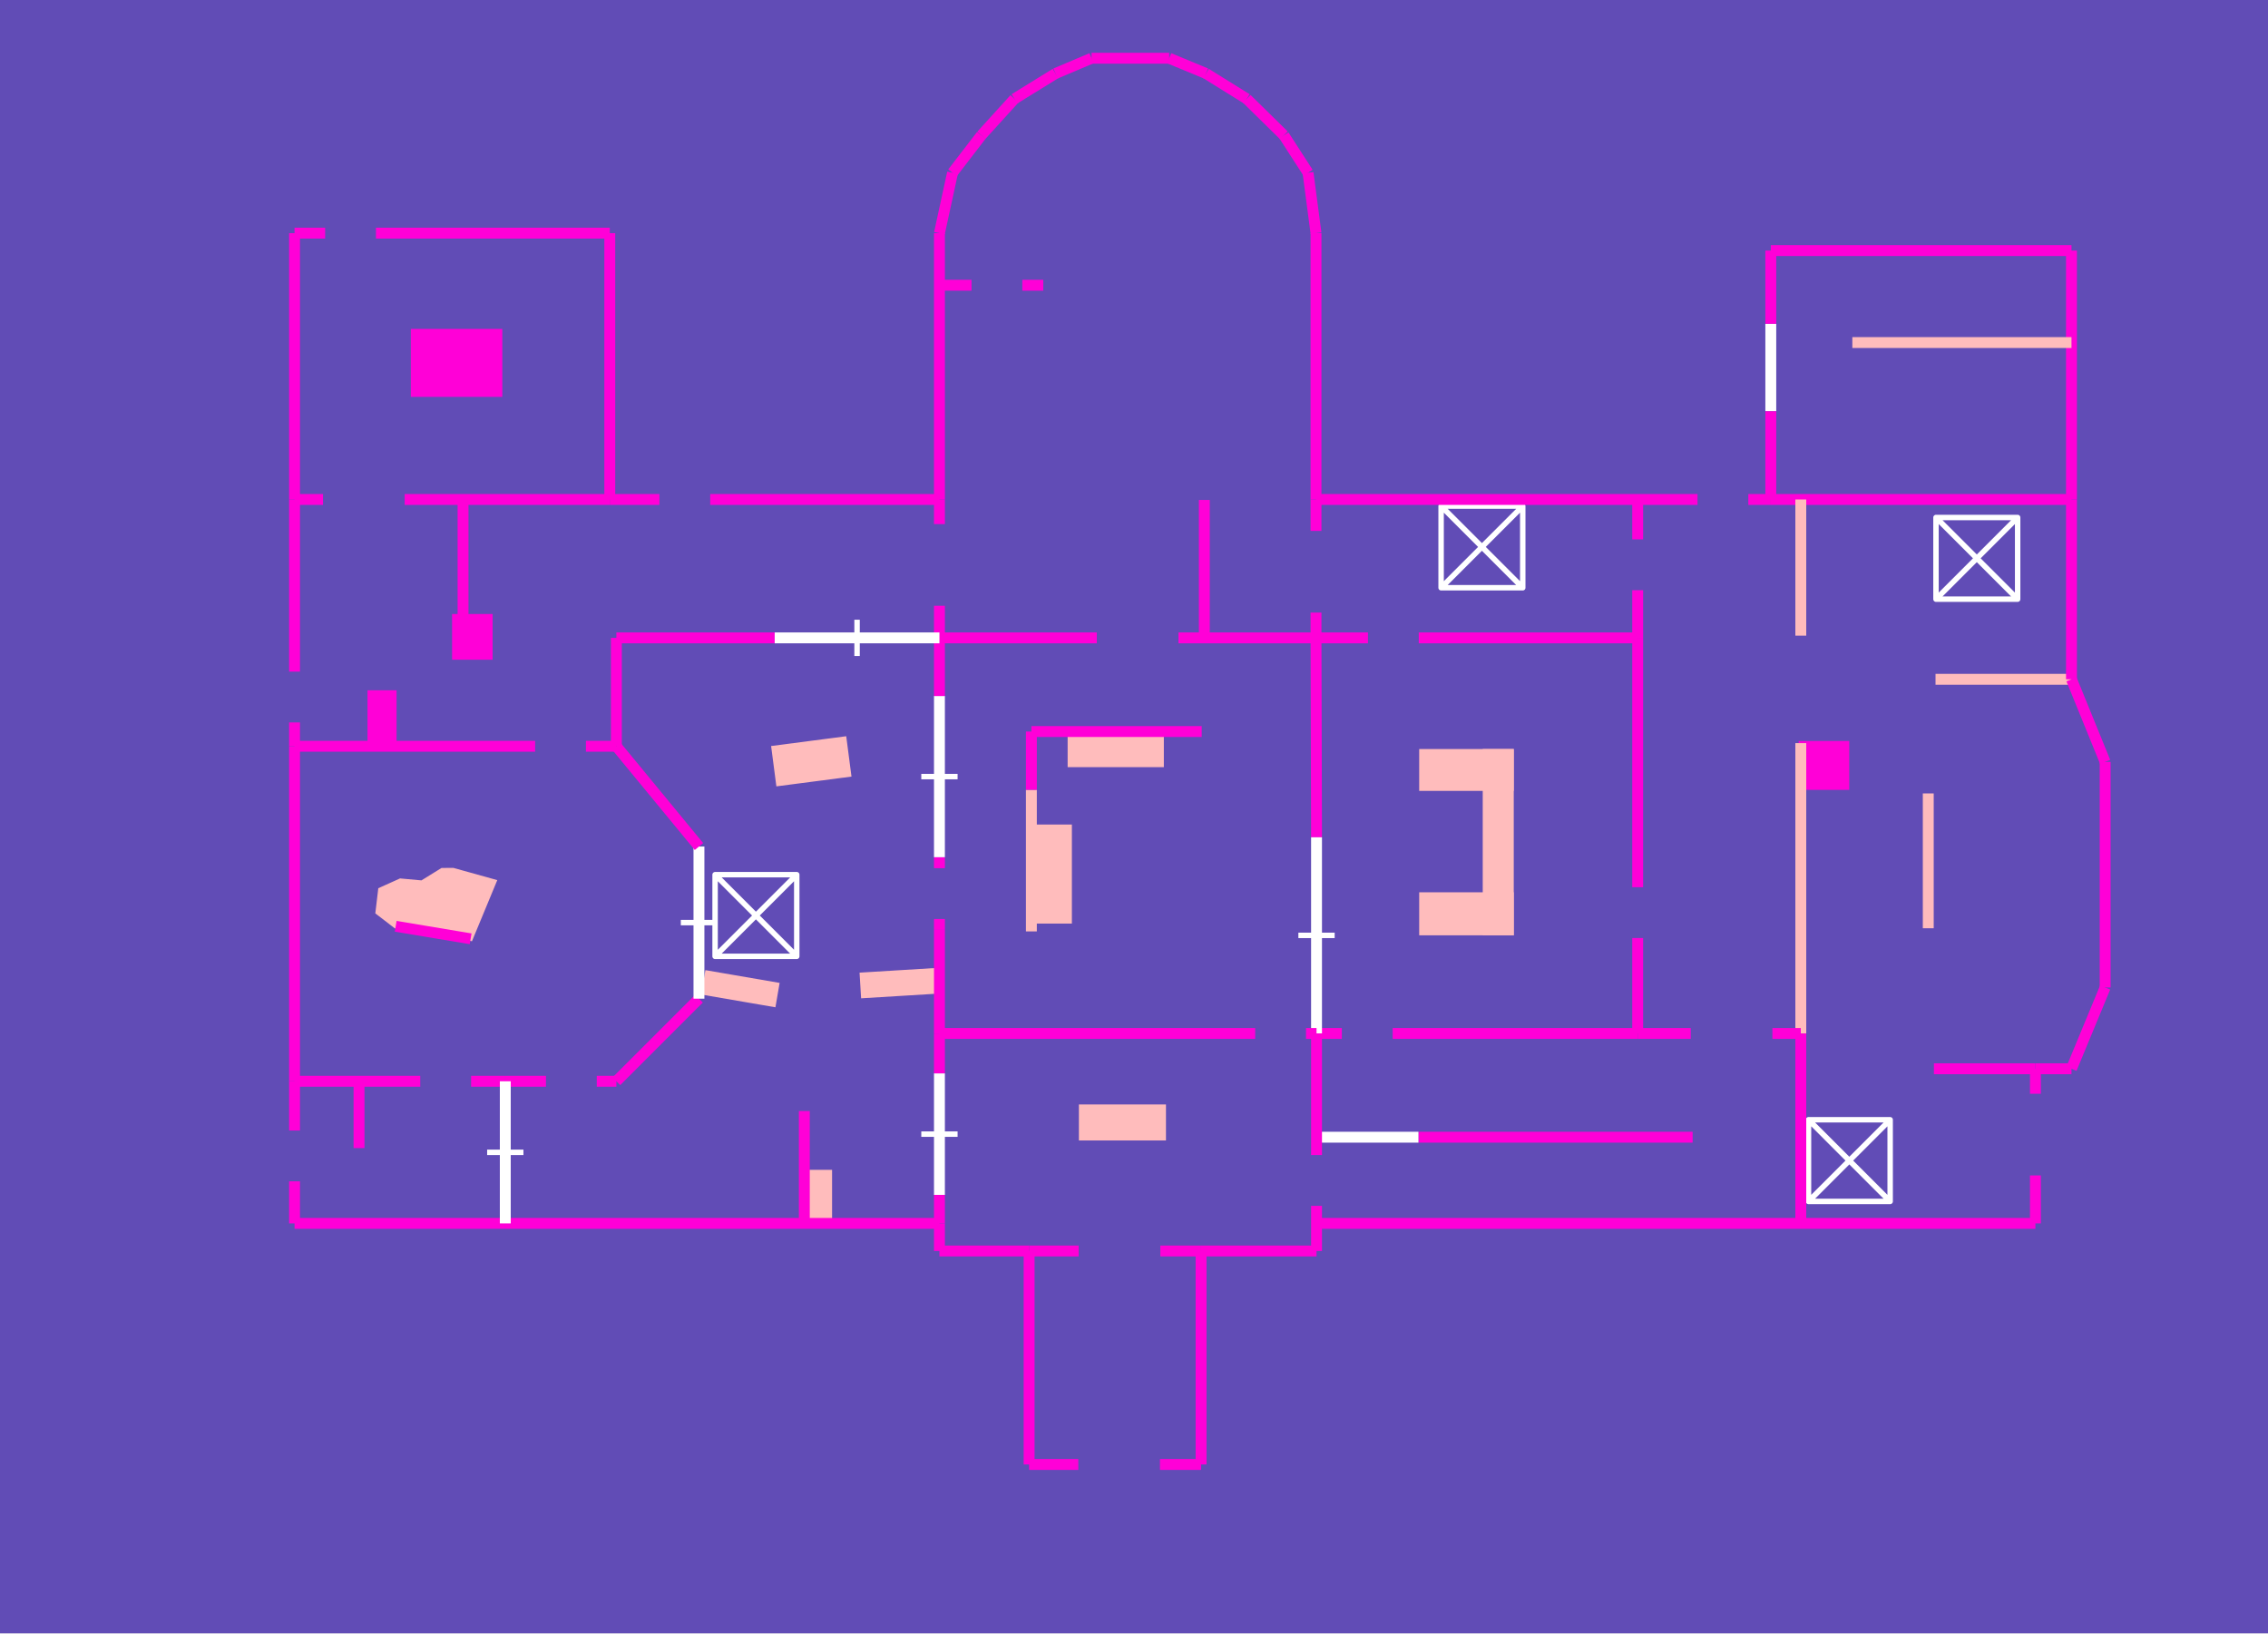
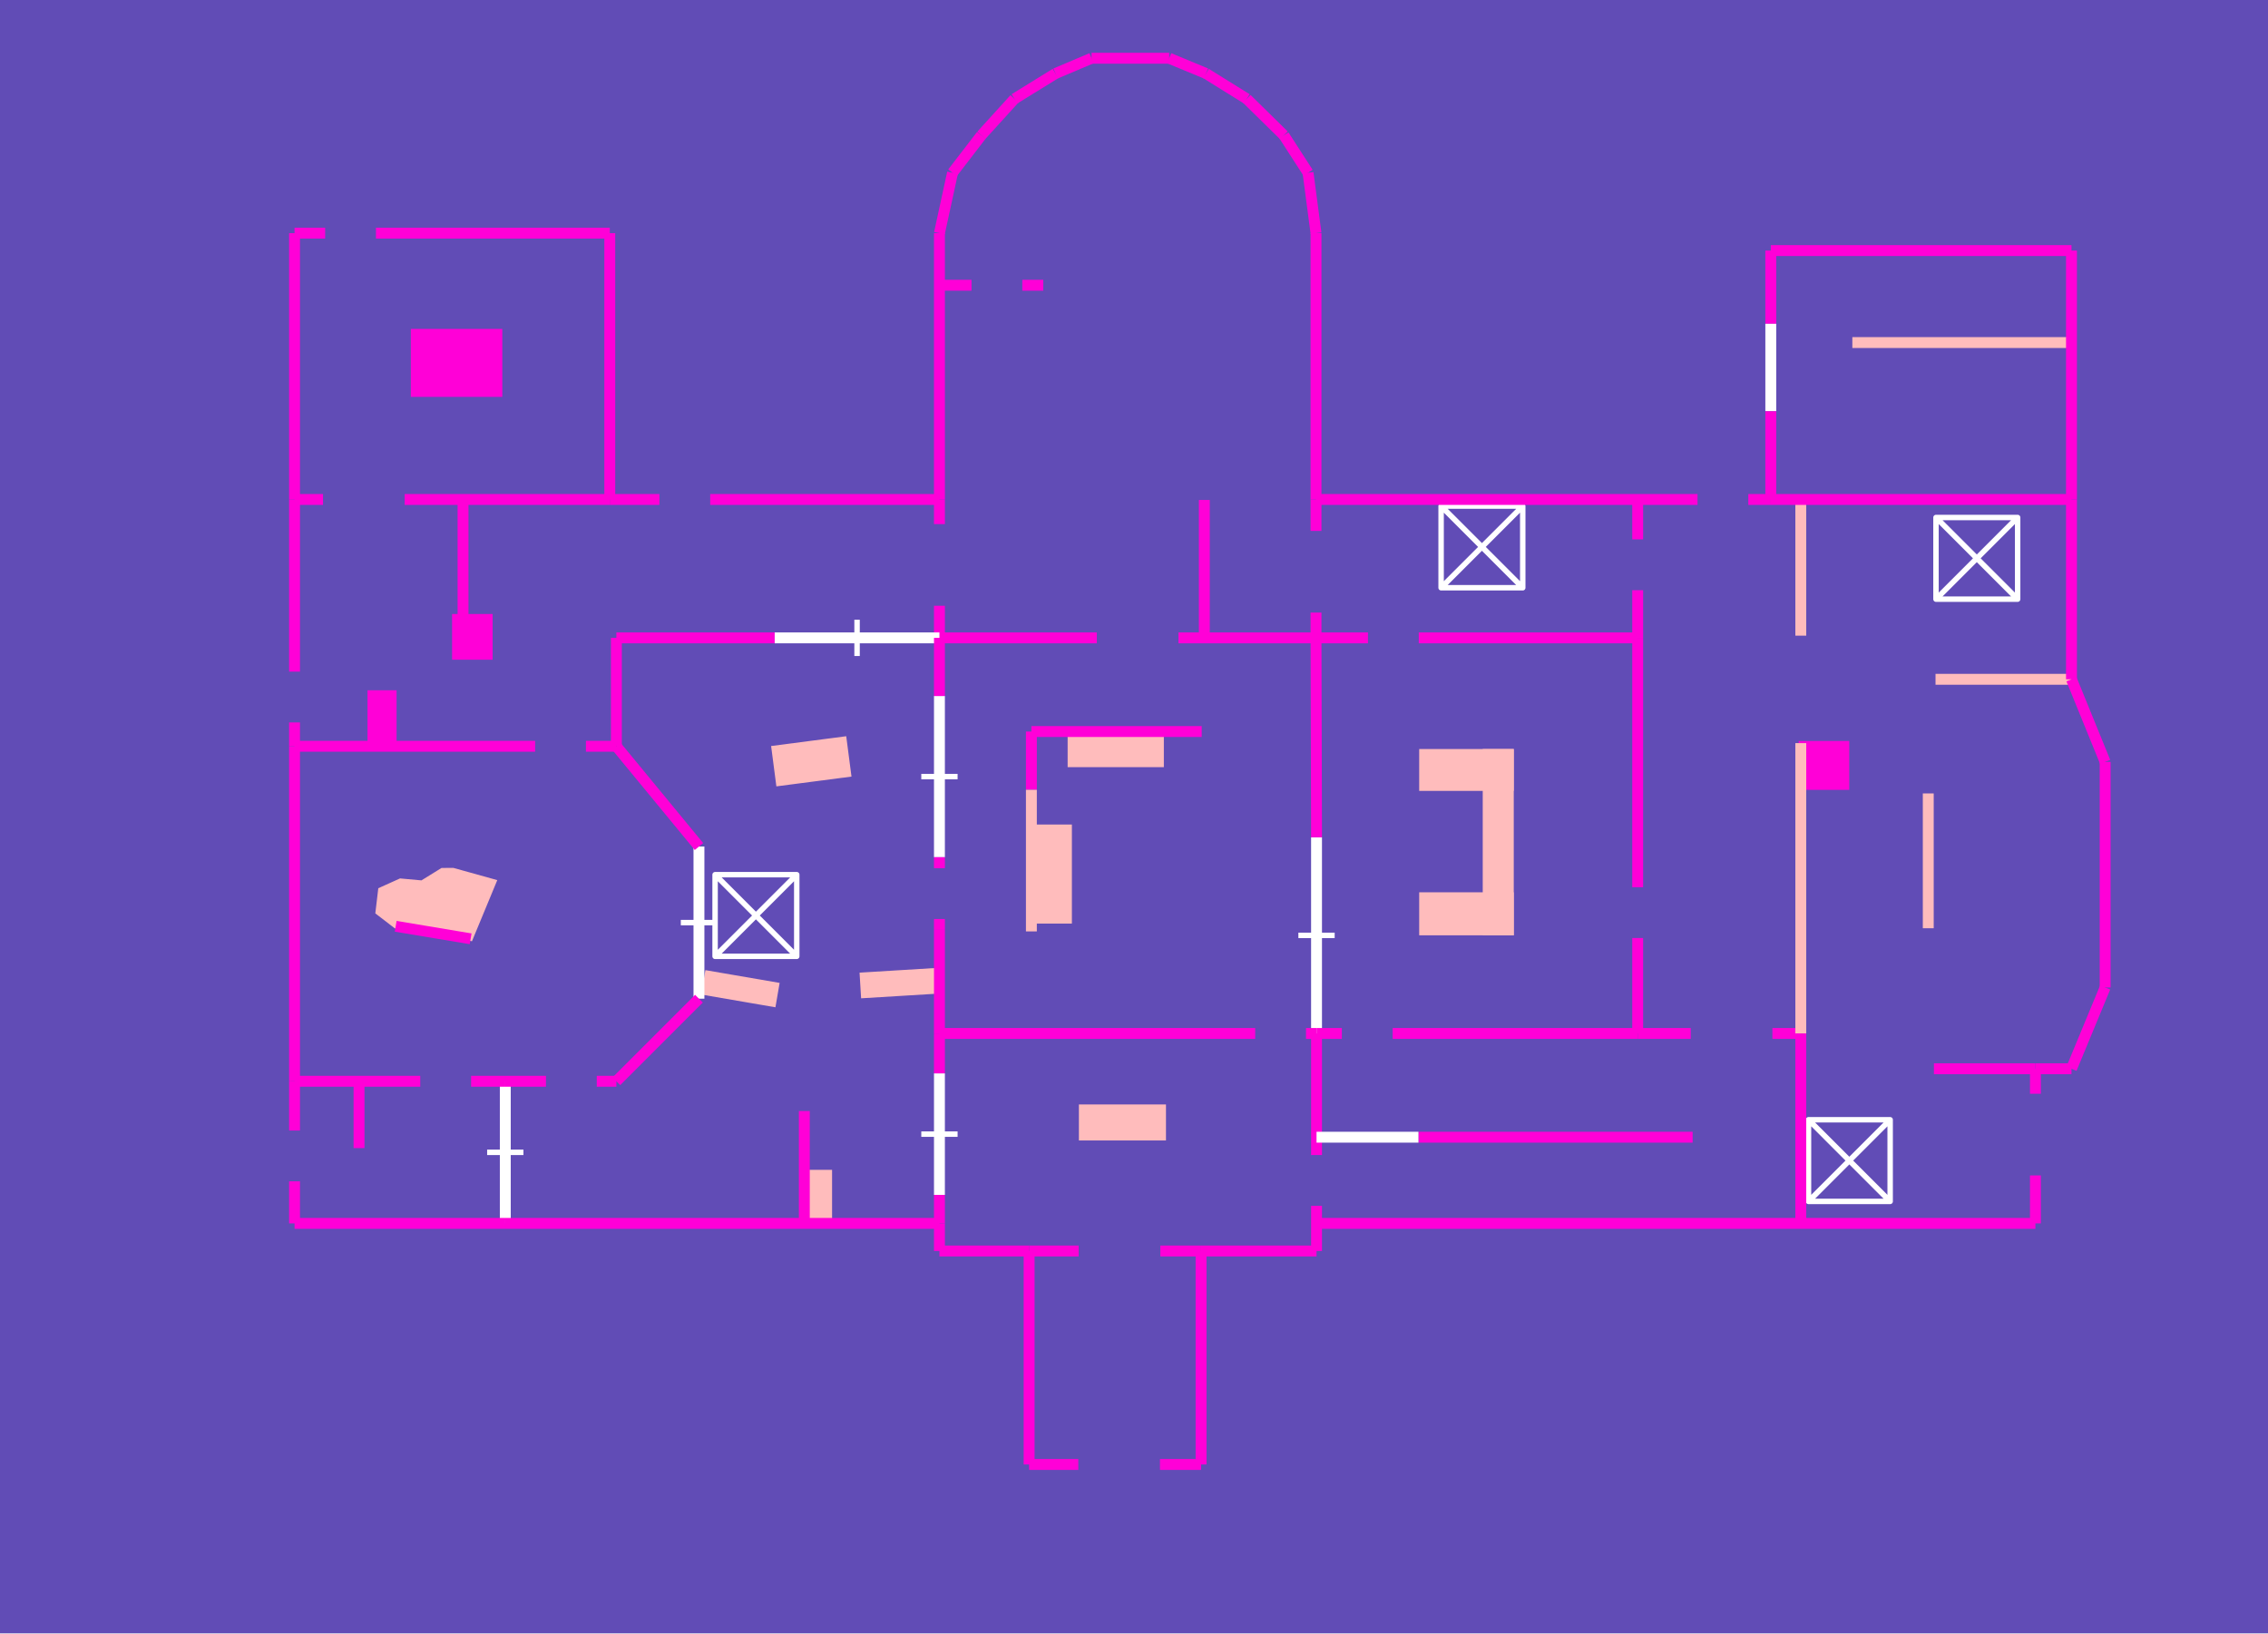
<svg xmlns="http://www.w3.org/2000/svg" viewBox="-33 -28 393 283">
  <rect fill="#614CB6" height="283" width="393" x="-33" y="-28" />
  <path d="M152.361,-115.237 L145.718,-115.237 L145.718,-131.651 L152.361,-131.651 z" fill="#FFBCBC" stroke="#FFBCBC" stroke-width="0.75" transform="scale(1, -1)" />
+   <path d="M154.328,-169.229 L168.664,-169.229 L168.664,-163.741 L154.328,-163.741 z" fill="#FFBCBC" stroke="#FFBCBC" stroke-width="0.75" transform="scale(1, -1)" />
+   <path d="M31.059,-91.976 L35.342,-91.976 L35.342,-101.302 L31.059,-101.302 z" fill="#FF00D7" stroke="#FF00D7" stroke-width="0.75" transform="scale(1, -1)" />
+   <path d="M110.807,-183.974 L106.374,-183.974 L106.374,-175.068 L110.807,-175.068 z" fill="#FFBCBC" stroke="#FFBCBC" stroke-width="0.75" transform="scale(1, -1)" />
+   <path d="M45.712,-78.762 L51.985,-78.762 L51.985,-85.931 L45.712,-85.931 z" fill="#FF00D7" stroke="#FF00D7" stroke-width="0.75" transform="scale(1, -1)" />
+   <path d="M213.293,-126.98 L228.929,-126.98 L228.929,-133.683 L213.293,-133.683 z" fill="#FFBCBC" stroke="#FFBCBC" stroke-width="0.75" transform="scale(1, -1)" />
+   <path d="M53.663,-29.366 L38.562,-29.366 L38.562,-40.39 L53.663,-40.39 z" fill="#FF00D7" stroke="#FF00D7" stroke-width="0.75" transform="scale(1, -1)" />
+   <path d="M128.748,-140.121 L128.974,-143.82 L116.566,-144.576 L116.341,-140.878 z" fill="#FFBCBC" stroke="#FFBCBC" stroke-width="0.75" transform="scale(1, -1)" />
+   <path d="M287.065,-100.759 L279.044,-100.759 L279.044,-108.482 L287.065,-108.482 z" fill="#FF00D7" stroke="#FF00D7" stroke-width="0.75" transform="scale(1, -1)" />
+   <path d="M224.305,-102.158 L228.929,-102.158 L228.929,-133.683 L224.305,-133.683 z" fill="#FFBCBC" stroke="#FFBCBC" stroke-width="0.75" transform="scale(1, -1)" />
+   <path d="M113.311,-99.983 L114.127,-106.231 L101.855,-107.832 L101.04,-101.584 z" fill="#FFBCBC" stroke="#FFBCBC" stroke-width="0.75" transform="scale(1, -1)" />
  <path d="M168.296,-98.751 L152.375,-98.751 L152.375,-104.546 L168.296,-104.546 z" fill="#FFBCBC" stroke="#FFBCBC" stroke-width="0.75" transform="scale(1, -1)" />
+   <path d="M213.293,-108.66 L228.929,-108.66 L228.929,-102.158 L213.293,-102.158 z" fill="#FFBCBC" stroke="#FFBCBC" stroke-width="0.75" transform="scale(1, -1)" />
  <path d="M89.54,-140.525 L101.66,-142.61 L101.061,-146.095 L88.941,-144.01 z" fill="#FFBCBC" stroke="#FFBCBC" stroke-width="0.75" transform="scale(1, -1)" />
-   <path d="M45.712,-78.762 L51.985,-78.762 L51.985,-85.931 L45.712,-85.931 z" fill="#FF00D7" stroke="#FF00D7" stroke-width="0.75" transform="scale(1, -1)" />
-   <path d="M287.065,-100.759 L279.044,-100.759 L279.044,-108.482 L287.065,-108.482 z" fill="#FF00D7" stroke="#FF00D7" stroke-width="0.75" transform="scale(1, -1)" />
-   <path d="M213.293,-126.98 L228.929,-126.98 L228.929,-133.683 L213.293,-133.683 z" fill="#FFBCBC" stroke="#FFBCBC" stroke-width="0.75" transform="scale(1, -1)" />
-   <path d="M113.311,-99.983 L114.127,-106.231 L101.855,-107.832 L101.04,-101.584 z" fill="#FFBCBC" stroke="#FFBCBC" stroke-width="0.75" transform="scale(1, -1)" />
-   <path d="M154.328,-169.229 L168.664,-169.229 L168.664,-163.741 L154.328,-163.741 z" fill="#FFBCBC" stroke="#FFBCBC" stroke-width="0.75" transform="scale(1, -1)" />
-   <path d="M128.748,-140.121 L128.974,-143.82 L116.566,-144.576 L116.341,-140.878 z" fill="#FFBCBC" stroke="#FFBCBC" stroke-width="0.75" transform="scale(1, -1)" />
-   <path d="M224.305,-102.158 L228.929,-102.158 L228.929,-133.683 L224.305,-133.683 z" fill="#FFBCBC" stroke="#FFBCBC" stroke-width="0.75" transform="scale(1, -1)" />
-   <path d="M213.293,-108.66 L228.929,-108.66 L228.929,-102.158 L213.293,-102.158 z" fill="#FFBCBC" stroke="#FFBCBC" stroke-width="0.75" transform="scale(1, -1)" />
-   <path d="M110.807,-183.974 L106.374,-183.974 L106.374,-175.068 L110.807,-175.068 z" fill="#FFBCBC" stroke="#FFBCBC" stroke-width="0.75" transform="scale(1, -1)" />
-   <path d="M31.059,-91.976 L35.342,-91.976 L35.342,-101.302 L31.059,-101.302 z" fill="#FF00D7" stroke="#FF00D7" stroke-width="0.75" transform="scale(1, -1)" />
-   <path d="M53.663,-29.366 L38.562,-29.366 L38.562,-40.39 L53.663,-40.39 z" fill="#FF00D7" stroke="#FF00D7" stroke-width="0.75" transform="scale(1, -1)" />
  <path d="M45.506,-122.75 L52.661,-124.743 L48.552,-134.663 L35.565,-132.493 L32.432,-130.091 L32.898,-126.154 L36.382,-124.584 L40.12,-124.924 L43.615,-122.762 L45.506,-122.75 z" fill="#FFBCBC" stroke="#FFBCBC" stroke-width="0.75" transform="scale(1, -1)" />
+   <path d="M302.469,-75.814 L316.618,-61.664 L302.469,-61.664 L316.618,-75.814 L302.469,-75.814 L302.469,-61.664 L316.618,-61.664 L316.618,-75.814 z" fill="none" stroke="#FFFFFF" stroke-linejoin="round" stroke-width="0.943" transform="scale(1, -1)" />
+   <path d="M90.911,-137.702 L105.061,-123.553 L90.911,-123.553 L105.061,-137.702 L90.911,-137.702 L90.911,-123.553 L105.061,-123.553 L105.061,-137.702 z" fill="none" stroke="#FFFFFF" stroke-linejoin="round" stroke-width="0.943" transform="scale(1, -1)" />
  <path d="M216.715,-73.838 L230.864,-59.689 L216.715,-59.689 L230.864,-73.838 L216.715,-73.838 L216.715,-59.689 L230.864,-59.689 L230.864,-73.838 z" fill="none" stroke="#FFFFFF" stroke-linejoin="round" stroke-width="0.943" transform="scale(1, -1)" />
-   <path d="M90.911,-137.702 L105.061,-123.553 L90.911,-123.553 L105.061,-137.702 L90.911,-137.702 L90.911,-123.553 L105.061,-123.553 L105.061,-137.702 z" fill="none" stroke="#FFFFFF" stroke-linejoin="round" stroke-width="0.943" transform="scale(1, -1)" />
  <path d="M280.378,-180.165 L294.527,-166.015 L280.378,-166.015 L294.527,-180.165 L280.378,-180.165 L280.378,-166.015 L294.527,-166.015 L294.527,-180.165 z" fill="none" stroke="#FFFFFF" stroke-linejoin="round" stroke-width="0.943" transform="scale(1, -1)" />
-   <path d="M302.469,-75.814 L316.618,-61.664 L302.469,-61.664 L316.618,-75.814 L302.469,-75.814 L302.469,-61.664 L316.618,-61.664 L316.618,-75.814 z" fill="none" stroke="#FFFFFF" stroke-linejoin="round" stroke-width="0.943" transform="scale(1, -1)" />
+   <path d="M54.557,-159.347 L54.557,-183.974 z" fill="none" stroke="#FFFFFF" stroke-width="1.887" transform="scale(1, -1)" />
+   <path d="M51.412,-171.661 L57.701,-171.661 z" fill="none" stroke="#FFFFFF" stroke-width="0.943" transform="scale(1, -1)" />
+   <path d="M145.718,-108.844 L145.718,-98.751 z" fill="none" stroke="#FF00D7" stroke-width="1.887" transform="scale(1, -1)" />
+   <path d="M175.687,-58.624 L175.687,-82.521 z" fill="none" stroke="#FF00D7" stroke-width="1.887" transform="scale(1, -1)" />
+   <path d="M88.116,-118.675 L88.116,-145.037 z" fill="none" stroke="#FFFFFF" stroke-width="1.887" transform="scale(1, -1)" />
+   <path d="M84.971,-131.856 L91.26,-131.856 z" fill="none" stroke="#FFFFFF" stroke-width="0.943" transform="scale(1, -1)" />
+   <path d="M195.129,-151.065 L195.129,-172.13 z" fill="none" stroke="#FF00D7" stroke-width="1.887" transform="scale(1, -1)" />
+   <path d="M195.129,-180.934 L195.129,-188.755 z" fill="none" stroke="#FF00D7" stroke-width="1.887" transform="scale(1, -1)" />
+   <path d="M145.325,-188.755 L145.325,-225.742 z" fill="none" stroke="#FF00D7" stroke-width="1.887" transform="scale(1, -1)" />
+   <path d="M319.698,-157.18 L319.698,-161.513 z" fill="none" stroke="#FF00D7" stroke-width="1.887" transform="scale(1, -1)" />
+   <path d="M319.698,-175.663 L319.698,-183.974 z" fill="none" stroke="#FF00D7" stroke-width="1.887" transform="scale(1, -1)" />
+   <path d="M129.786,-12.396 L132.06,-1.931 z" fill="none" stroke="#FF00D7" stroke-width="1.887" transform="scale(1, -1)" />
+   <path d="M195.129,-151.065 L195.129,-117.074 z" fill="none" stroke="#FFFFFF" stroke-width="1.887" transform="scale(1, -1)" />
+   <path d="M198.273,-134.069 L191.984,-134.069 z" fill="none" stroke="#FFFFFF" stroke-width="0.943" transform="scale(1, -1)" />
+   <path d="M250.779,-82.521 L250.779,-125.723 z" fill="none" stroke="#FF00D7" stroke-width="1.887" transform="scale(1, -1)" />
+   <path d="M250.779,-134.527 L250.779,-151.065 z" fill="none" stroke="#FF00D7" stroke-width="1.887" transform="scale(1, -1)" />
+   <path d="M47.237,-78.762 L47.237,-58.541 z" fill="none" stroke="#FF00D7" stroke-width="1.887" transform="scale(1, -1)" />
+   <path d="M212.789,-169.039 L260.299,-169.039 z" fill="none" stroke="#FF00D7" stroke-width="1.887" transform="scale(1, -1)" />
+   <path d="M142.79,10.873 L149.903,15.265 z" fill="none" stroke="#FF00D7" stroke-width="1.887" transform="scale(1, -1)" />
+   <path d="M212.789,-169.039 L195.129,-169.039 z" fill="none" stroke="#FFFFFF" stroke-width="1.887" transform="scale(1, -1)" />
+   <path d="M273.844,-28.099 L273.844,-15.417 z" fill="none" stroke="#FF00D7" stroke-width="1.887" transform="scale(1, -1)" />
+   <path d="M193.658,-1.931 L189.469,4.554 z" fill="none" stroke="#FF00D7" stroke-width="1.887" transform="scale(1, -1)" />
+   <path d="M145.325,-225.742 L153.849,-225.742 z" fill="none" stroke="#FF00D7" stroke-width="1.887" transform="scale(1, -1)" />
+   <path d="M167.999,-225.742 L175.122,-225.742 z" fill="none" stroke="#FF00D7" stroke-width="1.887" transform="scale(1, -1)" />
+   <path d="M129.786,-179.035 L129.786,-157.979 z" fill="none" stroke="#FFFFFF" stroke-width="1.887" transform="scale(1, -1)" />
+   <path d="M132.931,-168.507 L126.642,-168.507 z" fill="none" stroke="#FFFFFF" stroke-width="0.943" transform="scale(1, -1)" />
+   <path d="M325.947,-31.354 L287.974,-31.354 z" fill="none" stroke="#FFBCBC" stroke-width="1.887" transform="scale(1, -1)" />
+   <path d="M195.129,-151.065 L199.515,-151.065 z" fill="none" stroke="#FF00D7" stroke-width="1.887" transform="scale(1, -1)" />
+   <path d="M208.319,-151.065 L250.779,-151.065 z" fill="none" stroke="#FF00D7" stroke-width="1.887" transform="scale(1, -1)" />
+   <path d="M169.598,17.907 L175.976,15.265 z" fill="none" stroke="#FF00D7" stroke-width="1.887" transform="scale(1, -1)" />
+   <path d="M54.557,-159.347 L61.604,-159.347 z" fill="none" stroke="#FF00D7" stroke-width="1.887" transform="scale(1, -1)" />
+   <path d="M70.408,-159.347 L73.806,-159.347 z" fill="none" stroke="#FF00D7" stroke-width="1.887" transform="scale(1, -1)" />
+   <path d="M175.976,15.265 L183.035,10.873 z" fill="none" stroke="#FF00D7" stroke-width="1.887" transform="scale(1, -1)" />
+   <path d="M73.806,-82.521 L101.239,-82.521 z" fill="none" stroke="#FF00D7" stroke-width="1.887" transform="scale(1, -1)" />
+   <path d="M129.786,-151.065 L129.786,-157.979 z" fill="none" stroke="#FF00D7" stroke-width="1.887" transform="scale(1, -1)" />
+   <path d="M129.786,-58.541 L129.786,-62.81 z" fill="none" stroke="#FF00D7" stroke-width="1.887" transform="scale(1, -1)" />
+   <path d="M129.786,-76.959 L129.786,-82.521 z" fill="none" stroke="#FF00D7" stroke-width="1.887" transform="scale(1, -1)" />
+   <path d="M72.664,-58.541 L37.121,-58.541 z" fill="none" stroke="#FF00D7" stroke-width="1.887" transform="scale(1, -1)" />
+   <path d="M22.972,-58.541 L18.039,-58.541 z" fill="none" stroke="#FF00D7" stroke-width="1.887" transform="scale(1, -1)" />
+   <path d="M250.779,-82.521 L212.843,-82.521 z" fill="none" stroke="#FF00D7" stroke-width="1.887" transform="scale(1, -1)" />
+   <path d="M204.039,-82.521 L195.037,-82.521 z" fill="none" stroke="#FF00D7" stroke-width="1.887" transform="scale(1, -1)" />
+   <path d="M129.786,-82.521 L157.057,-82.521 z" fill="none" stroke="#FF00D7" stroke-width="1.887" transform="scale(1, -1)" />
+   <path d="M171.207,-82.521 L195.037,-82.521 z" fill="none" stroke="#FF00D7" stroke-width="1.887" transform="scale(1, -1)" />
+   <path d="M18.039,-58.541 L18.039,-88.371 z" fill="none" stroke="#FF00D7" stroke-width="1.887" transform="scale(1, -1)" />
+   <path d="M18.039,-97.175 L18.039,-101.302 z" fill="none" stroke="#FF00D7" stroke-width="1.887" transform="scale(1, -1)" />
+   <path d="M18.039,-58.541 L18.039,-12.396 z" fill="none" stroke="#FF00D7" stroke-width="1.887" transform="scale(1, -1)" />
+   <path d="M279.044,-58.541 L279.044,-82.138 z" fill="none" stroke="#FFBCBC" stroke-width="1.887" transform="scale(1, -1)" />
+   <path d="M18.039,-159.347 L18.039,-167.88 z" fill="none" stroke="#FF00D7" stroke-width="1.887" transform="scale(1, -1)" />
+   <path d="M18.039,-176.684 L18.039,-183.974 z" fill="none" stroke="#FF00D7" stroke-width="1.887" transform="scale(1, -1)" />
+   <path d="M195.037,-12.396 L195.037,-58.541 z" fill="none" stroke="#FF00D7" stroke-width="1.887" transform="scale(1, -1)" />
+   <path d="M331.781,-104.012 L331.781,-143.097 z" fill="none" stroke="#FF00D7" stroke-width="1.887" transform="scale(1, -1)" />
+   <path d="M250.779,-151.065 L259.972,-151.065 z" fill="none" stroke="#FF00D7" stroke-width="1.887" transform="scale(1, -1)" />
+   <path d="M274.121,-151.065 L279.044,-151.065 z" fill="none" stroke="#FF00D7" stroke-width="1.887" transform="scale(1, -1)" />
+   <path d="M106.374,-183.974 L106.374,-164.501 z" fill="none" stroke="#FF00D7" stroke-width="1.887" transform="scale(1, -1)" />
+   <path d="M325.947,-15.417 L325.947,-58.541 z" fill="none" stroke="#FF00D7" stroke-width="1.887" transform="scale(1, -1)" />
+   <path d="M302.388,-89.699 L325.947,-89.699 z" fill="none" stroke="#FFBCBC" stroke-width="1.887" transform="scale(1, -1)" />
+   <path d="M72.664,-58.541 L81.263,-58.541 z" fill="none" stroke="#FF00D7" stroke-width="1.887" transform="scale(1, -1)" />
+   <path d="M90.067,-58.541 L129.786,-58.541 z" fill="none" stroke="#FF00D7" stroke-width="1.887" transform="scale(1, -1)" />
+   <path d="M18.039,-12.396 L23.343,-12.396 z" fill="none" stroke="#FF00D7" stroke-width="1.887" transform="scale(1, -1)" />
+   <path d="M32.147,-12.396 L72.664,-12.396 z" fill="none" stroke="#FF00D7" stroke-width="1.887" transform="scale(1, -1)" />
+   <path d="M331.781,-143.097 L325.947,-157.18 z" fill="none" stroke="#FF00D7" stroke-width="1.887" transform="scale(1, -1)" />
+   <path d="M175.122,-188.755 L195.129,-188.755 z" fill="none" stroke="#FF00D7" stroke-width="1.887" transform="scale(1, -1)" />
+   <path d="M301.131,-132.834 L301.131,-109.475 z" fill="none" stroke="#FFBCBC" stroke-width="1.887" transform="scale(1, -1)" />
+   <path d="M302.112,-157.18 L319.698,-157.18 z" fill="none" stroke="#FF00D7" stroke-width="1.887" transform="scale(1, -1)" />
+   <path d="M193.658,-1.931 L195.037,-12.396 z" fill="none" stroke="#FF00D7" stroke-width="1.887" transform="scale(1, -1)" />
+   <path d="M331.781,-104.012 L325.947,-89.699 z" fill="none" stroke="#FF00D7" stroke-width="1.887" transform="scale(1, -1)" />
+   <path d="M129.786,-133.118 L129.786,-151.065 z" fill="none" stroke="#FF00D7" stroke-width="1.887" transform="scale(1, -1)" />
+   <path d="M279.044,-183.974 L195.129,-183.974 z" fill="none" stroke="#FF00D7" stroke-width="1.887" transform="scale(1, -1)" />
+   <path d="M129.786,-179.035 L129.786,-183.974 z" fill="none" stroke="#FF00D7" stroke-width="1.887" transform="scale(1, -1)" />
+   <path d="M195.129,-151.065 L193.306,-151.065 z" fill="none" stroke="#FF00D7" stroke-width="1.887" transform="scale(1, -1)" />
+   <path d="M184.502,-151.065 L129.786,-151.065 z" fill="none" stroke="#FF00D7" stroke-width="1.887" transform="scale(1, -1)" />
+   <path d="M129.786,-58.541 L129.786,-12.396 z" fill="none" stroke="#FF00D7" stroke-width="1.887" transform="scale(1, -1)" />
+   <path d="M273.844,-58.541 L325.947,-58.541 z" fill="none" stroke="#FF00D7" stroke-width="1.887" transform="scale(1, -1)" />
+   <path d="M145.718,-98.751 L175.231,-98.751 z" fill="none" stroke="#FF00D7" stroke-width="1.887" transform="scale(1, -1)" />
+   <path d="M29.212,-159.347 L29.212,-170.925 z" fill="none" stroke="#FF00D7" stroke-width="1.887" transform="scale(1, -1)" />
+   <path d="M73.806,-82.521 L73.806,-101.302 z" fill="none" stroke="#FF00D7" stroke-width="1.887" transform="scale(1, -1)" />
+   <path d="M129.786,-188.755 L145.325,-188.755 z" fill="none" stroke="#FF00D7" stroke-width="1.887" transform="scale(1, -1)" />
+   <path d="M129.786,-120.525 L129.786,-92.59 z" fill="none" stroke="#FFFFFF" stroke-width="1.887" transform="scale(1, -1)" />
+   <path d="M132.931,-106.557 L126.642,-106.557 z" fill="none" stroke="#FFFFFF" stroke-width="0.943" transform="scale(1, -1)" />
+   <path d="M183.035,10.873 L189.469,4.554 z" fill="none" stroke="#FF00D7" stroke-width="1.887" transform="scale(1, -1)" />
+   <path d="M18.039,-101.302 L59.727,-101.302 z" fill="none" stroke="#FF00D7" stroke-width="1.887" transform="scale(1, -1)" />
+   <path d="M68.531,-101.302 L73.806,-101.302 z" fill="none" stroke="#FF00D7" stroke-width="1.887" transform="scale(1, -1)" />
+   <path d="M319.698,-183.974 L279.044,-183.974 z" fill="none" stroke="#FF00D7" stroke-width="1.887" transform="scale(1, -1)" />
+   <path d="M325.947,-15.417 L273.844,-15.417 z" fill="none" stroke="#FF00D7" stroke-width="1.887" transform="scale(1, -1)" />
+   <path d="M73.806,-101.302 L88.116,-118.675 z" fill="none" stroke="#FF00D7" stroke-width="1.887" transform="scale(1, -1)" />
+   <path d="M129.786,-82.521 L101.239,-82.521 z" fill="none" stroke="#FFFFFF" stroke-width="1.887" transform="scale(1, -1)" />
+   <path d="M115.513,-79.377 L115.513,-85.665 z" fill="none" stroke="#FFFFFF" stroke-width="0.943" transform="scale(1, -1)" />
  <path d="M279.044,-100.759 L279.044,-151.065 z" fill="none" stroke="#FFBCBC" stroke-width="1.887" transform="scale(1, -1)" />
-   <path d="M142.79,10.873 L149.903,15.265 z" fill="none" stroke="#FF00D7" stroke-width="1.887" transform="scale(1, -1)" />
-   <path d="M18.039,-58.541 L18.039,-12.396 z" fill="none" stroke="#FF00D7" stroke-width="1.887" transform="scale(1, -1)" />
-   <path d="M129.786,-12.396 L132.06,-1.931 z" fill="none" stroke="#FF00D7" stroke-width="1.887" transform="scale(1, -1)" />
+   <path d="M137.047,4.554 L142.79,10.873 z" fill="none" stroke="#FF00D7" stroke-width="1.887" transform="scale(1, -1)" />
+   <path d="M250.779,-58.541 L250.779,-65.458 z" fill="none" stroke="#FF00D7" stroke-width="1.887" transform="scale(1, -1)" />
+   <path d="M250.779,-74.262 L250.779,-82.521 z" fill="none" stroke="#FF00D7" stroke-width="1.887" transform="scale(1, -1)" />
+   <path d="M18.039,-183.974 L54.557,-183.974 z" fill="none" stroke="#FF00D7" stroke-width="1.887" transform="scale(1, -1)" />
+   <path d="M175.122,-188.755 L175.122,-225.742 z" fill="none" stroke="#FF00D7" stroke-width="1.887" transform="scale(1, -1)" />
+   <path d="M325.947,-157.18 L319.698,-157.18 z" fill="none" stroke="#FF00D7" stroke-width="1.887" transform="scale(1, -1)" />
+   <path d="M132.06,-1.931 L137.047,4.554 z" fill="none" stroke="#FF00D7" stroke-width="1.887" transform="scale(1, -1)" />
+   <path d="M18.039,-159.347 L39.825,-159.347 z" fill="none" stroke="#FF00D7" stroke-width="1.887" transform="scale(1, -1)" />
+   <path d="M48.629,-159.347 L54.557,-159.347 z" fill="none" stroke="#FF00D7" stroke-width="1.887" transform="scale(1, -1)" />
+   <path d="M149.903,15.265 L156.144,17.907 z" fill="none" stroke="#FF00D7" stroke-width="1.887" transform="scale(1, -1)" />
+   <path d="M325.947,-58.541 L325.947,-89.699 z" fill="none" stroke="#FF00D7" stroke-width="1.887" transform="scale(1, -1)" />
  <path d="M129.786,-120.525 L129.786,-122.429 z" fill="none" stroke="#FF00D7" stroke-width="1.887" transform="scale(1, -1)" />
  <path d="M129.786,-131.233 L129.786,-133.118 z" fill="none" stroke="#FF00D7" stroke-width="1.887" transform="scale(1, -1)" />
-   <path d="M279.044,-183.974 L279.044,-151.065 z" fill="none" stroke="#FF00D7" stroke-width="1.887" transform="scale(1, -1)" />
-   <path d="M273.844,-28.099 L273.844,-43.257 z" fill="none" stroke="#FFFFFF" stroke-width="1.887" transform="scale(1, -1)" />
-   <path d="M302.388,-89.699 L325.947,-89.699 z" fill="none" stroke="#FFBCBC" stroke-width="1.887" transform="scale(1, -1)" />
-   <path d="M54.557,-159.347 L61.604,-159.347 z" fill="none" stroke="#FF00D7" stroke-width="1.887" transform="scale(1, -1)" />
-   <path d="M70.408,-159.347 L73.806,-159.347 z" fill="none" stroke="#FF00D7" stroke-width="1.887" transform="scale(1, -1)" />
-   <path d="M18.039,-159.347 L18.039,-101.302 z" fill="none" stroke="#FF00D7" stroke-width="1.887" transform="scale(1, -1)" />
-   <path d="M129.786,-82.521 L157.057,-82.521 z" fill="none" stroke="#FF00D7" stroke-width="1.887" transform="scale(1, -1)" />
-   <path d="M171.207,-82.521 L195.037,-82.521 z" fill="none" stroke="#FF00D7" stroke-width="1.887" transform="scale(1, -1)" />
-   <path d="M183.035,10.873 L189.469,4.554 z" fill="none" stroke="#FF00D7" stroke-width="1.887" transform="scale(1, -1)" />
-   <path d="M18.039,-159.347 L18.039,-167.88 z" fill="none" stroke="#FF00D7" stroke-width="1.887" transform="scale(1, -1)" />
-   <path d="M18.039,-176.684 L18.039,-183.974 z" fill="none" stroke="#FF00D7" stroke-width="1.887" transform="scale(1, -1)" />
-   <path d="M18.039,-101.302 L59.727,-101.302 z" fill="none" stroke="#FF00D7" stroke-width="1.887" transform="scale(1, -1)" />
-   <path d="M68.531,-101.302 L73.806,-101.302 z" fill="none" stroke="#FF00D7" stroke-width="1.887" transform="scale(1, -1)" />
-   <path d="M18.039,-183.974 L54.557,-183.974 z" fill="none" stroke="#FF00D7" stroke-width="1.887" transform="scale(1, -1)" />
-   <path d="M145.325,-225.742 L153.849,-225.742 z" fill="none" stroke="#FF00D7" stroke-width="1.887" transform="scale(1, -1)" />
-   <path d="M167.999,-225.742 L175.122,-225.742 z" fill="none" stroke="#FF00D7" stroke-width="1.887" transform="scale(1, -1)" />
-   <path d="M18.039,-159.347 L39.825,-159.347 z" fill="none" stroke="#FF00D7" stroke-width="1.887" transform="scale(1, -1)" />
-   <path d="M48.629,-159.347 L54.557,-159.347 z" fill="none" stroke="#FF00D7" stroke-width="1.887" transform="scale(1, -1)" />
-   <path d="M331.781,-143.097 L325.947,-157.18 z" fill="none" stroke="#FF00D7" stroke-width="1.887" transform="scale(1, -1)" />
-   <path d="M193.658,-1.931 L189.469,4.554 z" fill="none" stroke="#FF00D7" stroke-width="1.887" transform="scale(1, -1)" />
-   <path d="M273.844,-43.257 L273.844,-58.541 z" fill="none" stroke="#FF00D7" stroke-width="1.887" transform="scale(1, -1)" />
-   <path d="M73.806,-159.347 L88.116,-145.037 z" fill="none" stroke="#FF00D7" stroke-width="1.887" transform="scale(1, -1)" />
-   <path d="M88.116,-118.675 L88.116,-145.037 z" fill="none" stroke="#FFFFFF" stroke-width="1.887" transform="scale(1, -1)" />
-   <path d="M84.971,-131.856 L91.26,-131.856 z" fill="none" stroke="#FFFFFF" stroke-width="0.943" transform="scale(1, -1)" />
-   <path d="M250.779,-58.541 L250.779,-65.458 z" fill="none" stroke="#FF00D7" stroke-width="1.887" transform="scale(1, -1)" />
-   <path d="M250.779,-74.262 L250.779,-82.521 z" fill="none" stroke="#FF00D7" stroke-width="1.887" transform="scale(1, -1)" />
-   <path d="M325.947,-58.541 L325.947,-89.699 z" fill="none" stroke="#FF00D7" stroke-width="1.887" transform="scale(1, -1)" />
-   <path d="M195.037,-82.521 L195.129,-117.074 z" fill="none" stroke="#FF00D7" stroke-width="1.887" transform="scale(1, -1)" />
-   <path d="M175.122,-188.755 L195.129,-188.755 z" fill="none" stroke="#FF00D7" stroke-width="1.887" transform="scale(1, -1)" />
-   <path d="M175.122,-188.755 L175.122,-225.742 z" fill="none" stroke="#FF00D7" stroke-width="1.887" transform="scale(1, -1)" />
-   <path d="M273.844,-28.099 L273.844,-15.417 z" fill="none" stroke="#FF00D7" stroke-width="1.887" transform="scale(1, -1)" />
-   <path d="M129.786,-179.035 L129.786,-157.979 z" fill="none" stroke="#FFFFFF" stroke-width="1.887" transform="scale(1, -1)" />
-   <path d="M132.931,-168.507 L126.642,-168.507 z" fill="none" stroke="#FFFFFF" stroke-width="0.943" transform="scale(1, -1)" />
-   <path d="M331.781,-104.012 L325.947,-89.699 z" fill="none" stroke="#FF00D7" stroke-width="1.887" transform="scale(1, -1)" />
-   <path d="M129.786,-183.974 L54.557,-183.974 z" fill="none" stroke="#FF00D7" stroke-width="1.887" transform="scale(1, -1)" />
-   <path d="M48.552,-134.663 L35.565,-132.493 z" fill="none" stroke="#FF00D7" stroke-width="1.887" transform="scale(1, -1)" />
-   <path d="M250.779,-82.521 L212.843,-82.521 z" fill="none" stroke="#FF00D7" stroke-width="1.887" transform="scale(1, -1)" />
-   <path d="M204.039,-82.521 L195.037,-82.521 z" fill="none" stroke="#FF00D7" stroke-width="1.887" transform="scale(1, -1)" />
-   <path d="M18.039,-12.396 L23.343,-12.396 z" fill="none" stroke="#FF00D7" stroke-width="1.887" transform="scale(1, -1)" />
-   <path d="M32.147,-12.396 L72.664,-12.396 z" fill="none" stroke="#FF00D7" stroke-width="1.887" transform="scale(1, -1)" />
-   <path d="M54.557,-159.347 L54.557,-183.974 z" fill="none" stroke="#FFFFFF" stroke-width="1.887" transform="scale(1, -1)" />
-   <path d="M51.412,-171.661 L57.701,-171.661 z" fill="none" stroke="#FFFFFF" stroke-width="0.943" transform="scale(1, -1)" />
  <path d="M147.778,-21.422 L144.148,-21.422 z" fill="none" stroke="#FF00D7" stroke-width="1.887" transform="scale(1, -1)" />
  <path d="M135.344,-21.422 L129.786,-21.422 z" fill="none" stroke="#FF00D7" stroke-width="1.887" transform="scale(1, -1)" />
-   <path d="M212.789,-169.039 L260.299,-169.039 z" fill="none" stroke="#FF00D7" stroke-width="1.887" transform="scale(1, -1)" />
-   <path d="M129.786,-183.974 L129.786,-188.755 z" fill="none" stroke="#FF00D7" stroke-width="1.887" transform="scale(1, -1)" />
-   <path d="M29.212,-159.347 L29.212,-170.925 z" fill="none" stroke="#FF00D7" stroke-width="1.887" transform="scale(1, -1)" />
-   <path d="M18.039,-58.541 L18.039,-88.371 z" fill="none" stroke="#FF00D7" stroke-width="1.887" transform="scale(1, -1)" />
-   <path d="M18.039,-97.175 L18.039,-101.302 z" fill="none" stroke="#FF00D7" stroke-width="1.887" transform="scale(1, -1)" />
-   <path d="M175.687,-58.624 L175.687,-82.521 z" fill="none" stroke="#FF00D7" stroke-width="1.887" transform="scale(1, -1)" />
-   <path d="M195.129,-151.065 L199.515,-151.065 z" fill="none" stroke="#FF00D7" stroke-width="1.887" transform="scale(1, -1)" />
-   <path d="M208.319,-151.065 L250.779,-151.065 z" fill="none" stroke="#FF00D7" stroke-width="1.887" transform="scale(1, -1)" />
-   <path d="M301.131,-132.834 L301.131,-109.475 z" fill="none" stroke="#FFBCBC" stroke-width="1.887" transform="scale(1, -1)" />
-   <path d="M129.786,-120.525 L129.786,-92.59 z" fill="none" stroke="#FFFFFF" stroke-width="1.887" transform="scale(1, -1)" />
-   <path d="M132.931,-106.557 L126.642,-106.557 z" fill="none" stroke="#FFFFFF" stroke-width="0.943" transform="scale(1, -1)" />
-   <path d="M73.806,-82.521 L101.239,-82.521 z" fill="none" stroke="#FF00D7" stroke-width="1.887" transform="scale(1, -1)" />
-   <path d="M195.129,-151.065 L195.129,-117.074 z" fill="none" stroke="#FFFFFF" stroke-width="1.887" transform="scale(1, -1)" />
-   <path d="M198.273,-134.069 L191.984,-134.069 z" fill="none" stroke="#FFFFFF" stroke-width="0.943" transform="scale(1, -1)" />
-   <path d="M325.947,-15.417 L273.844,-15.417 z" fill="none" stroke="#FF00D7" stroke-width="1.887" transform="scale(1, -1)" />
-   <path d="M129.786,-82.521 L129.786,-92.59 z" fill="none" stroke="#FF00D7" stroke-width="1.887" transform="scale(1, -1)" />
-   <path d="M129.786,-58.541 L129.786,-12.396 z" fill="none" stroke="#FF00D7" stroke-width="1.887" transform="scale(1, -1)" />
+   <path d="M145.325,-188.755 L153.912,-188.755 z" fill="none" stroke="#FF00D7" stroke-width="1.887" transform="scale(1, -1)" />
+   <path d="M168.062,-188.755 L175.122,-188.755 z" fill="none" stroke="#FF00D7" stroke-width="1.887" transform="scale(1, -1)" />
+   <path d="M273.844,-28.099 L273.844,-43.257 z" fill="none" stroke="#FFFFFF" stroke-width="1.887" transform="scale(1, -1)" />
  <path d="M189.469,4.554 L189.469,4.554 z" fill="none" stroke="#FF00D7" stroke-width="1.887" transform="scale(1, -1)" />
-   <path d="M149.903,15.265 L156.144,17.907 z" fill="none" stroke="#FF00D7" stroke-width="1.887" transform="scale(1, -1)" />
-   <path d="M129.786,-188.755 L145.325,-188.755 z" fill="none" stroke="#FF00D7" stroke-width="1.887" transform="scale(1, -1)" />
-   <path d="M72.664,-58.541 L37.121,-58.541 z" fill="none" stroke="#FF00D7" stroke-width="1.887" transform="scale(1, -1)" />
-   <path d="M22.972,-58.541 L18.039,-58.541 z" fill="none" stroke="#FF00D7" stroke-width="1.887" transform="scale(1, -1)" />
-   <path d="M195.129,-151.065 L193.306,-151.065 z" fill="none" stroke="#FF00D7" stroke-width="1.887" transform="scale(1, -1)" />
-   <path d="M184.502,-151.065 L129.786,-151.065 z" fill="none" stroke="#FF00D7" stroke-width="1.887" transform="scale(1, -1)" />
-   <path d="M73.806,-82.521 L73.806,-101.302 z" fill="none" stroke="#FF00D7" stroke-width="1.887" transform="scale(1, -1)" />
-   <path d="M47.237,-78.762 L47.237,-58.541 z" fill="none" stroke="#FF00D7" stroke-width="1.887" transform="scale(1, -1)" />
  <path d="M273.844,-58.541 L269.95,-58.541 z" fill="none" stroke="#FF00D7" stroke-width="1.887" transform="scale(1, -1)" />
  <path d="M261.146,-58.541 L195.037,-58.541 z" fill="none" stroke="#FF00D7" stroke-width="1.887" transform="scale(1, -1)" />
+   <path d="M279.044,-183.974 L279.044,-151.065 z" fill="none" stroke="#FF00D7" stroke-width="1.887" transform="scale(1, -1)" />
+   <path d="M129.786,-183.974 L129.786,-188.755 z" fill="none" stroke="#FF00D7" stroke-width="1.887" transform="scale(1, -1)" />
+   <path d="M129.786,-82.521 L129.786,-92.59 z" fill="none" stroke="#FF00D7" stroke-width="1.887" transform="scale(1, -1)" />
+   <path d="M129.786,-183.974 L54.557,-183.974 z" fill="none" stroke="#FF00D7" stroke-width="1.887" transform="scale(1, -1)" />
+   <path d="M72.664,-12.396 L72.664,-58.541 z" fill="none" stroke="#FF00D7" stroke-width="1.887" transform="scale(1, -1)" />
+   <path d="M145.718,-133.382 L145.718,-108.844 z" fill="none" stroke="#FFBCBC" stroke-width="1.887" transform="scale(1, -1)" />
+   <path d="M156.144,17.907 L169.598,17.907 z" fill="none" stroke="#FF00D7" stroke-width="1.887" transform="scale(1, -1)" />
+   <path d="M18.039,-159.347 L18.039,-101.302 z" fill="none" stroke="#FF00D7" stroke-width="1.887" transform="scale(1, -1)" />
+   <path d="M73.806,-159.347 L88.116,-145.037 z" fill="none" stroke="#FF00D7" stroke-width="1.887" transform="scale(1, -1)" />
+   <path d="M273.844,-43.257 L273.844,-58.541 z" fill="none" stroke="#FF00D7" stroke-width="1.887" transform="scale(1, -1)" />
  <path d="M195.037,-82.521 L195.037,-78.138 z" fill="none" stroke="#FF00D7" stroke-width="1.887" transform="scale(1, -1)" />
  <path d="M195.037,-63.989 L195.037,-58.541 z" fill="none" stroke="#FF00D7" stroke-width="1.887" transform="scale(1, -1)" />
-   <path d="M156.144,17.907 L169.598,17.907 z" fill="none" stroke="#FF00D7" stroke-width="1.887" transform="scale(1, -1)" />
-   <path d="M145.718,-133.382 L145.718,-108.844 z" fill="none" stroke="#FFBCBC" stroke-width="1.887" transform="scale(1, -1)" />
-   <path d="M132.06,-1.931 L137.047,4.554 z" fill="none" stroke="#FF00D7" stroke-width="1.887" transform="scale(1, -1)" />
-   <path d="M273.844,-58.541 L325.947,-58.541 z" fill="none" stroke="#FF00D7" stroke-width="1.887" transform="scale(1, -1)" />
-   <path d="M195.037,-12.396 L195.037,-58.541 z" fill="none" stroke="#FF00D7" stroke-width="1.887" transform="scale(1, -1)" />
-   <path d="M145.325,-188.755 L145.325,-225.742 z" fill="none" stroke="#FF00D7" stroke-width="1.887" transform="scale(1, -1)" />
-   <path d="M129.786,-151.065 L129.786,-157.979 z" fill="none" stroke="#FF00D7" stroke-width="1.887" transform="scale(1, -1)" />
-   <path d="M212.789,-169.039 L195.129,-169.039 z" fill="none" stroke="#FFFFFF" stroke-width="1.887" transform="scale(1, -1)" />
-   <path d="M325.947,-15.417 L325.947,-58.541 z" fill="none" stroke="#FF00D7" stroke-width="1.887" transform="scale(1, -1)" />
-   <path d="M129.786,-58.541 L129.786,-62.81 z" fill="none" stroke="#FF00D7" stroke-width="1.887" transform="scale(1, -1)" />
-   <path d="M129.786,-76.959 L129.786,-82.521 z" fill="none" stroke="#FF00D7" stroke-width="1.887" transform="scale(1, -1)" />
-   <path d="M195.129,-151.065 L195.129,-172.13 z" fill="none" stroke="#FF00D7" stroke-width="1.887" transform="scale(1, -1)" />
-   <path d="M195.129,-180.934 L195.129,-188.755 z" fill="none" stroke="#FF00D7" stroke-width="1.887" transform="scale(1, -1)" />
-   <path d="M331.781,-104.012 L331.781,-143.097 z" fill="none" stroke="#FF00D7" stroke-width="1.887" transform="scale(1, -1)" />
-   <path d="M129.786,-82.521 L101.239,-82.521 z" fill="none" stroke="#FFFFFF" stroke-width="1.887" transform="scale(1, -1)" />
-   <path d="M115.513,-79.377 L115.513,-85.665 z" fill="none" stroke="#FFFFFF" stroke-width="0.943" transform="scale(1, -1)" />
-   <path d="M145.325,-188.755 L153.912,-188.755 z" fill="none" stroke="#FF00D7" stroke-width="1.887" transform="scale(1, -1)" />
-   <path d="M168.062,-188.755 L175.122,-188.755 z" fill="none" stroke="#FF00D7" stroke-width="1.887" transform="scale(1, -1)" />
-   <path d="M250.779,-151.065 L259.972,-151.065 z" fill="none" stroke="#FF00D7" stroke-width="1.887" transform="scale(1, -1)" />
-   <path d="M274.121,-151.065 L279.044,-151.065 z" fill="none" stroke="#FF00D7" stroke-width="1.887" transform="scale(1, -1)" />
-   <path d="M193.658,-1.931 L195.037,-12.396 z" fill="none" stroke="#FF00D7" stroke-width="1.887" transform="scale(1, -1)" />
-   <path d="M72.664,-12.396 L72.664,-58.541 z" fill="none" stroke="#FF00D7" stroke-width="1.887" transform="scale(1, -1)" />
-   <path d="M129.786,-179.035 L129.786,-183.974 z" fill="none" stroke="#FF00D7" stroke-width="1.887" transform="scale(1, -1)" />
-   <path d="M72.664,-58.541 L81.263,-58.541 z" fill="none" stroke="#FF00D7" stroke-width="1.887" transform="scale(1, -1)" />
-   <path d="M90.067,-58.541 L129.786,-58.541 z" fill="none" stroke="#FF00D7" stroke-width="1.887" transform="scale(1, -1)" />
-   <path d="M106.374,-183.974 L106.374,-164.501 z" fill="none" stroke="#FF00D7" stroke-width="1.887" transform="scale(1, -1)" />
-   <path d="M319.698,-157.18 L319.698,-161.513 z" fill="none" stroke="#FF00D7" stroke-width="1.887" transform="scale(1, -1)" />
-   <path d="M319.698,-175.663 L319.698,-183.974 z" fill="none" stroke="#FF00D7" stroke-width="1.887" transform="scale(1, -1)" />
-   <path d="M169.598,17.907 L175.976,15.265 z" fill="none" stroke="#FF00D7" stroke-width="1.887" transform="scale(1, -1)" />
-   <path d="M279.044,-58.541 L279.044,-82.138 z" fill="none" stroke="#FFBCBC" stroke-width="1.887" transform="scale(1, -1)" />
-   <path d="M325.947,-31.354 L287.974,-31.354 z" fill="none" stroke="#FFBCBC" stroke-width="1.887" transform="scale(1, -1)" />
-   <path d="M145.718,-98.751 L175.231,-98.751 z" fill="none" stroke="#FF00D7" stroke-width="1.887" transform="scale(1, -1)" />
-   <path d="M302.112,-157.18 L319.698,-157.18 z" fill="none" stroke="#FF00D7" stroke-width="1.887" transform="scale(1, -1)" />
-   <path d="M319.698,-183.974 L279.044,-183.974 z" fill="none" stroke="#FF00D7" stroke-width="1.887" transform="scale(1, -1)" />
-   <path d="M137.047,4.554 L142.79,10.873 z" fill="none" stroke="#FF00D7" stroke-width="1.887" transform="scale(1, -1)" />
-   <path d="M73.806,-101.302 L88.116,-118.675 z" fill="none" stroke="#FF00D7" stroke-width="1.887" transform="scale(1, -1)" />
-   <path d="M279.044,-183.974 L195.129,-183.974 z" fill="none" stroke="#FF00D7" stroke-width="1.887" transform="scale(1, -1)" />
-   <path d="M325.947,-157.18 L319.698,-157.18 z" fill="none" stroke="#FF00D7" stroke-width="1.887" transform="scale(1, -1)" />
-   <path d="M145.718,-108.844 L145.718,-98.751 z" fill="none" stroke="#FF00D7" stroke-width="1.887" transform="scale(1, -1)" />
-   <path d="M250.779,-82.521 L250.779,-125.723 z" fill="none" stroke="#FF00D7" stroke-width="1.887" transform="scale(1, -1)" />
-   <path d="M250.779,-134.527 L250.779,-151.065 z" fill="none" stroke="#FF00D7" stroke-width="1.887" transform="scale(1, -1)" />
-   <path d="M175.976,15.265 L183.035,10.873 z" fill="none" stroke="#FF00D7" stroke-width="1.887" transform="scale(1, -1)" />
-   <path d="M129.786,-133.118 L129.786,-151.065 z" fill="none" stroke="#FF00D7" stroke-width="1.887" transform="scale(1, -1)" />
+   <path d="M48.552,-134.663 L35.565,-132.493 z" fill="none" stroke="#FF00D7" stroke-width="1.887" transform="scale(1, -1)" />
+   <path d="M195.037,-82.521 L195.129,-117.074 z" fill="none" stroke="#FF00D7" stroke-width="1.887" transform="scale(1, -1)" />
</svg>
